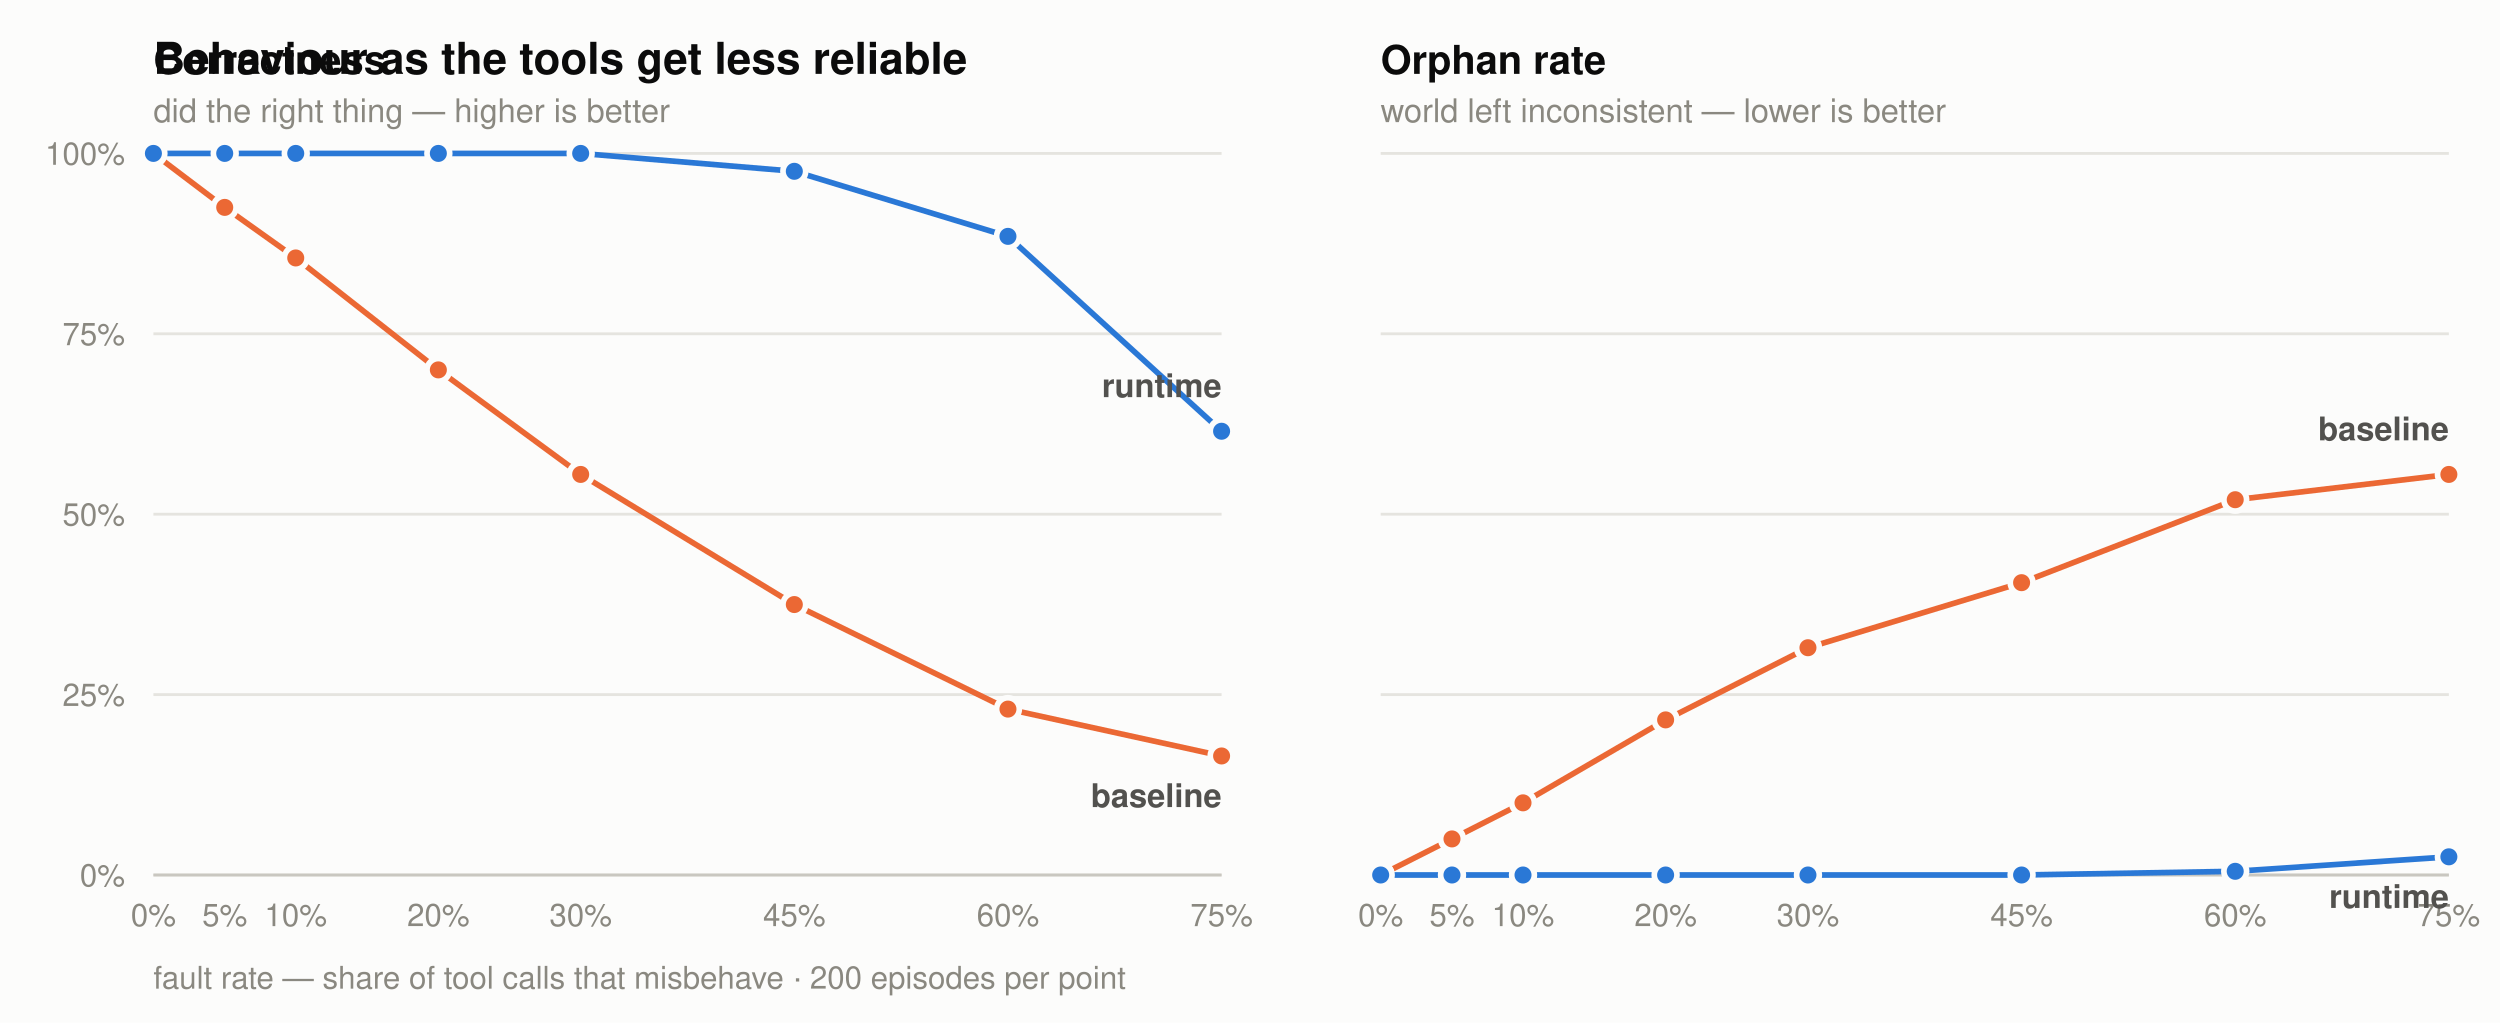
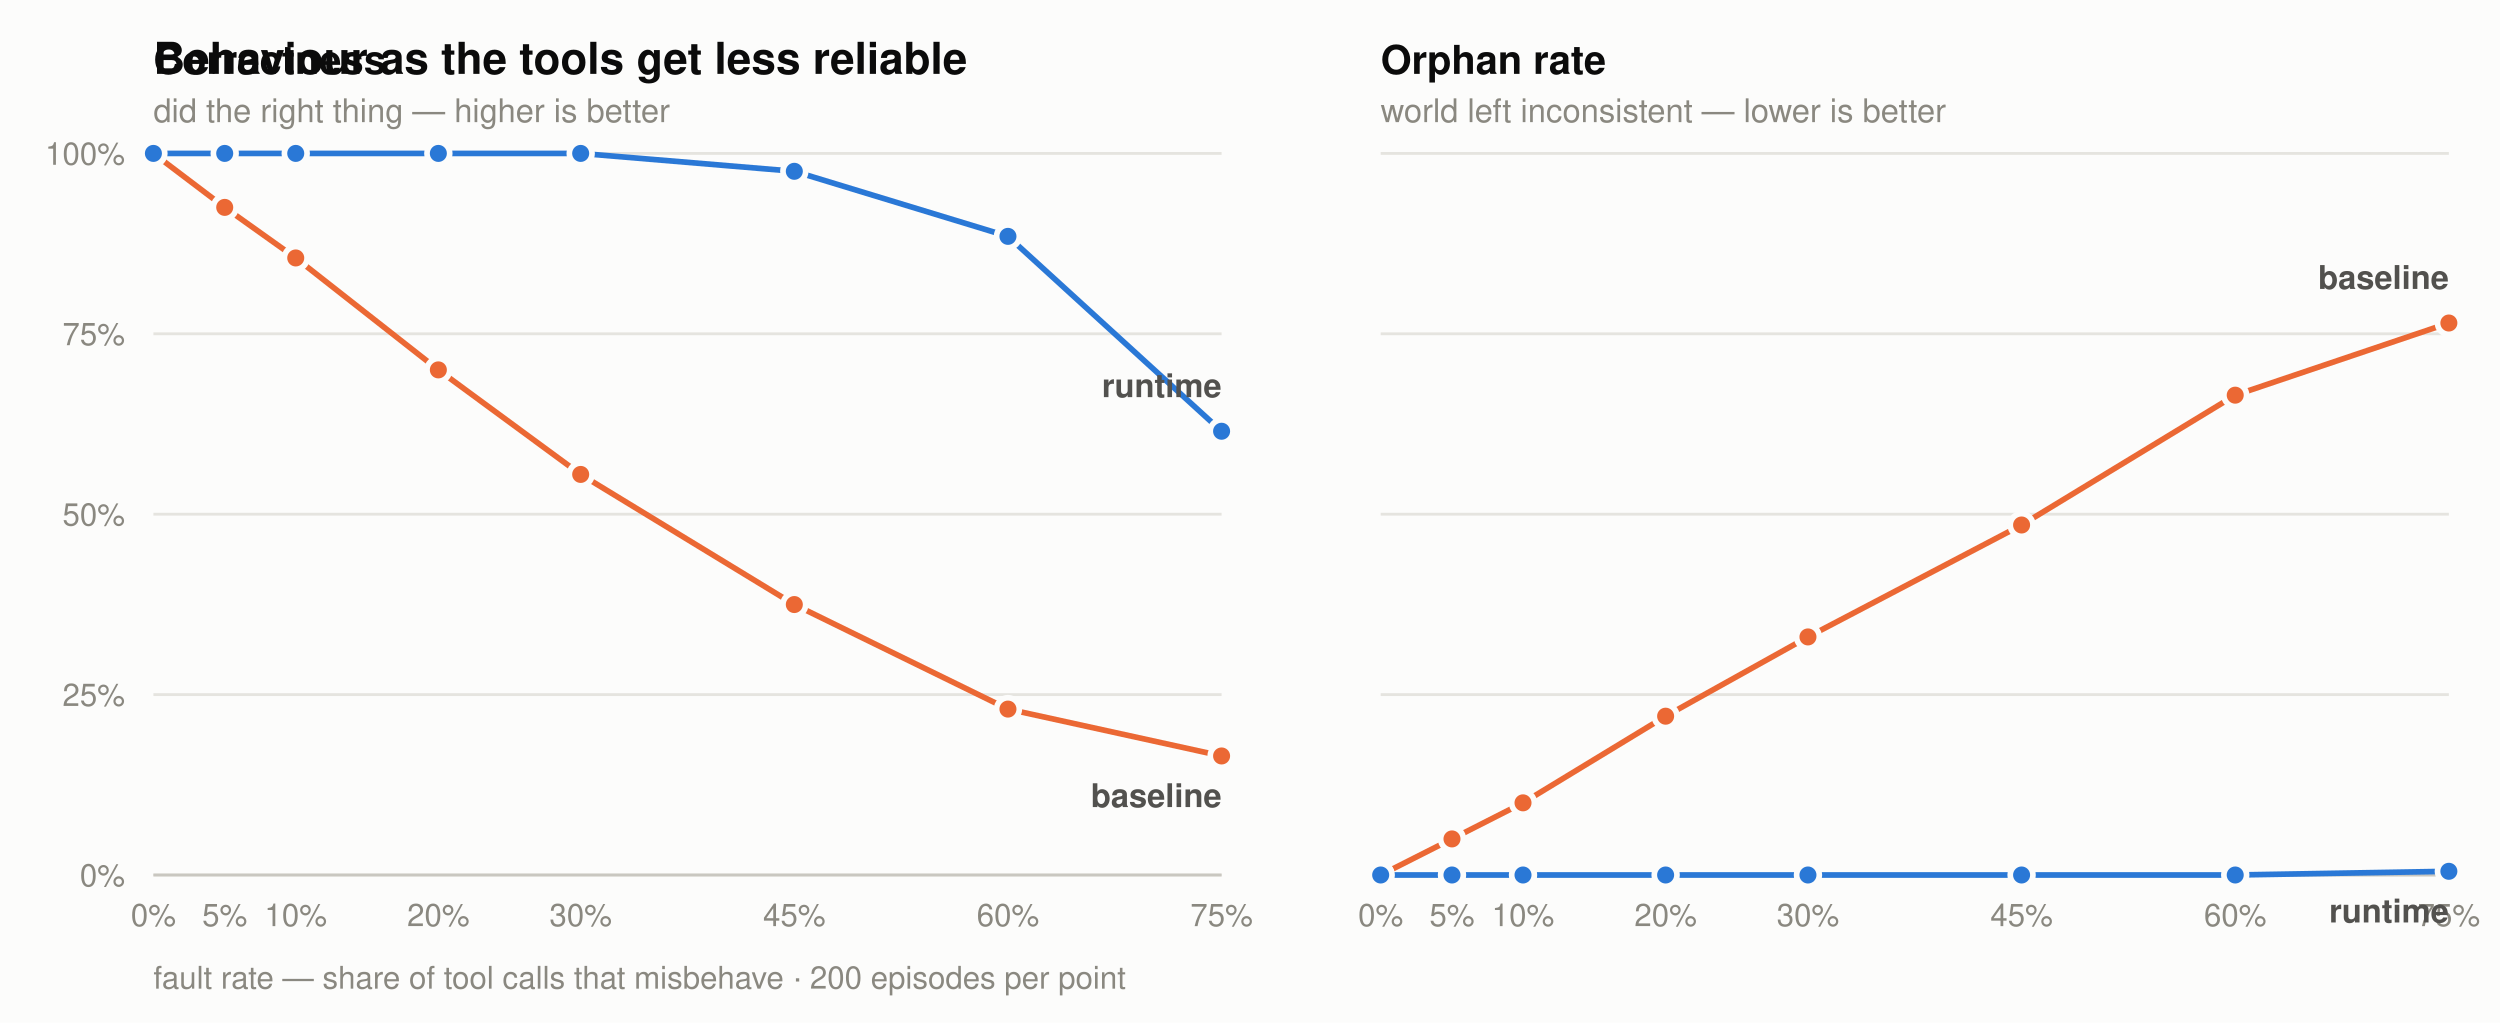
<svg xmlns="http://www.w3.org/2000/svg" width="880" height="360" viewBox="0 0 880 360" font-family="ui-sans-serif, -apple-system, Segoe UI, Helvetica, Arial, sans-serif" role="img" aria-label="Two line charts. Correctness falls from 100 percent to about 17 percent for the baseline as the fault rate rises, while the runtime stays at or near 100 percent until 45 percent faults. Orphan rate rises to over half of episodes for the baseline and stays near zero for the runtime.">
  <rect width="880" height="360" fill="#fcfcfb" />
  <text x="54" y="26" font-size="15.5" font-weight="700" fill="#0b0b0b">Behaviour as the tools get less reliable</text>
  <text x="54" y="26" font-size="14" font-weight="600" fill="#0b0b0b">Correctness</text>
  <text x="54" y="43" font-size="11.5" fill="#8a8880">did the right thing — higher is better</text>
  <line x1="54" y1="308.0" x2="430" y2="308.0" stroke="#e5e4df" stroke-width="1" />
  <text x="44" y="312.0" font-size="11" text-anchor="end" fill="#8a8880">0%</text>
  <line x1="54" y1="244.5" x2="430" y2="244.5" stroke="#e5e4df" stroke-width="1" />
  <text x="44" y="248.5" font-size="11" text-anchor="end" fill="#8a8880">25%</text>
  <line x1="54" y1="181.0" x2="430" y2="181.0" stroke="#e5e4df" stroke-width="1" />
  <text x="44" y="185.0" font-size="11" text-anchor="end" fill="#8a8880">50%</text>
  <line x1="54" y1="117.5" x2="430" y2="117.5" stroke="#e5e4df" stroke-width="1" />
  <text x="44" y="121.5" font-size="11" text-anchor="end" fill="#8a8880">75%</text>
  <line x1="54" y1="54.0" x2="430" y2="54.0" stroke="#e5e4df" stroke-width="1" />
  <text x="44" y="58.0" font-size="11" text-anchor="end" fill="#8a8880">100%</text>
  <line x1="54" y1="308" x2="430" y2="308" stroke="#c9c7c0" stroke-width="1" />
  <text x="54.0" y="326" font-size="11" text-anchor="middle" fill="#8a8880">0%</text>
  <text x="79.1" y="326" font-size="11" text-anchor="middle" fill="#8a8880">5%</text>
  <text x="104.1" y="326" font-size="11" text-anchor="middle" fill="#8a8880">10%</text>
  <text x="154.3" y="326" font-size="11" text-anchor="middle" fill="#8a8880">20%</text>
  <text x="204.4" y="326" font-size="11" text-anchor="middle" fill="#8a8880">30%</text>
  <text x="279.6" y="326" font-size="11" text-anchor="middle" fill="#8a8880">45%</text>
  <text x="354.8" y="326" font-size="11" text-anchor="middle" fill="#8a8880">60%</text>
  <text x="430.0" y="326" font-size="11" text-anchor="middle" fill="#8a8880">75%</text>
  <polyline points="54.0,54.0 79.1,73.0 104.1,90.8 154.3,130.2 204.4,167.0 279.6,212.8 354.8,249.6 430.0,266.1" fill="none" stroke="#eb6834" stroke-width="2" stroke-linejoin="round" stroke-linecap="round" />
  <circle cx="54.0" cy="54.0" r="4" fill="#eb6834" stroke="#fcfcfb" stroke-width="2" />
  <circle cx="79.1" cy="73.0" r="4" fill="#eb6834" stroke="#fcfcfb" stroke-width="2" />
  <circle cx="104.1" cy="90.8" r="4" fill="#eb6834" stroke="#fcfcfb" stroke-width="2" />
  <circle cx="154.3" cy="130.2" r="4" fill="#eb6834" stroke="#fcfcfb" stroke-width="2" />
  <circle cx="204.4" cy="167.0" r="4" fill="#eb6834" stroke="#fcfcfb" stroke-width="2" />
  <circle cx="279.6" cy="212.8" r="4" fill="#eb6834" stroke="#fcfcfb" stroke-width="2" />
  <circle cx="354.8" cy="249.6" r="4" fill="#eb6834" stroke="#fcfcfb" stroke-width="2" />
  <circle cx="430.0" cy="266.1" r="4" fill="#eb6834" stroke="#fcfcfb" stroke-width="2" />
  <text x="430.0" y="284.1" font-size="11.5" font-weight="600" text-anchor="end" fill="#52514e">baseline</text>
  <polyline points="54.0,54.0 79.1,54.0 104.1,54.0 154.3,54.0 204.4,54.0 279.6,60.3 354.8,83.2 430.0,151.8" fill="none" stroke="#2a78d6" stroke-width="2" stroke-linejoin="round" stroke-linecap="round" />
  <circle cx="54.0" cy="54.0" r="4" fill="#2a78d6" stroke="#fcfcfb" stroke-width="2" />
  <circle cx="79.1" cy="54.0" r="4" fill="#2a78d6" stroke="#fcfcfb" stroke-width="2" />
  <circle cx="104.1" cy="54.0" r="4" fill="#2a78d6" stroke="#fcfcfb" stroke-width="2" />
  <circle cx="154.3" cy="54.0" r="4" fill="#2a78d6" stroke="#fcfcfb" stroke-width="2" />
  <circle cx="204.4" cy="54.0" r="4" fill="#2a78d6" stroke="#fcfcfb" stroke-width="2" />
  <circle cx="279.6" cy="60.3" r="4" fill="#2a78d6" stroke="#fcfcfb" stroke-width="2" />
  <circle cx="354.8" cy="83.2" r="4" fill="#2a78d6" stroke="#fcfcfb" stroke-width="2" />
  <circle cx="430.0" cy="151.8" r="4" fill="#2a78d6" stroke="#fcfcfb" stroke-width="2" />
  <text x="430.0" y="139.8" font-size="11.5" font-weight="600" text-anchor="end" fill="#52514e">runtime</text>
  <text x="486" y="26" font-size="14" font-weight="600" fill="#0b0b0b">Orphan rate</text>
  <text x="486" y="43" font-size="11.5" fill="#8a8880">world left inconsistent — lower is better</text>
  <line x1="486" y1="308.0" x2="862" y2="308.0" stroke="#e5e4df" stroke-width="1" />
  <line x1="486" y1="244.5" x2="862" y2="244.5" stroke="#e5e4df" stroke-width="1" />
  <line x1="486" y1="181.0" x2="862" y2="181.0" stroke="#e5e4df" stroke-width="1" />
  <line x1="486" y1="117.5" x2="862" y2="117.5" stroke="#e5e4df" stroke-width="1" />
  <line x1="486" y1="54.0" x2="862" y2="54.0" stroke="#e5e4df" stroke-width="1" />
  <line x1="486" y1="308" x2="862" y2="308" stroke="#c9c7c0" stroke-width="1" />
  <text x="486.0" y="326" font-size="11" text-anchor="middle" fill="#8a8880">0%</text>
  <text x="511.1" y="326" font-size="11" text-anchor="middle" fill="#8a8880">5%</text>
  <text x="536.1" y="326" font-size="11" text-anchor="middle" fill="#8a8880">10%</text>
  <text x="586.3" y="326" font-size="11" text-anchor="middle" fill="#8a8880">20%</text>
  <text x="636.4" y="326" font-size="11" text-anchor="middle" fill="#8a8880">30%</text>
  <text x="711.6" y="326" font-size="11" text-anchor="middle" fill="#8a8880">45%</text>
  <text x="786.8" y="326" font-size="11" text-anchor="middle" fill="#8a8880">60%</text>
  <text x="862.0" y="326" font-size="11" text-anchor="middle" fill="#8a8880">75%</text>
-   <polyline points="486.0,308.0 511.1,295.3 536.1,282.6 586.3,253.4 636.4,228.0 711.6,205.1 786.8,175.9 862.0,167.0" fill="none" stroke="#eb6834" stroke-width="2" stroke-linejoin="round" stroke-linecap="round" />
+   <polyline points="486.0,308.0 511.1,295.3 536.1,282.6 586.3,252.1 636.4,224.2 711.6,184.8 786.8,139.1 862.0,113.7" fill="none" stroke="#eb6834" stroke-width="2" stroke-linejoin="round" stroke-linecap="round" />
  <circle cx="486.0" cy="308.0" r="4" fill="#eb6834" stroke="#fcfcfb" stroke-width="2" />
  <circle cx="511.1" cy="295.3" r="4" fill="#eb6834" stroke="#fcfcfb" stroke-width="2" />
  <circle cx="536.1" cy="282.6" r="4" fill="#eb6834" stroke="#fcfcfb" stroke-width="2" />
-   <circle cx="586.3" cy="253.4" r="4" fill="#eb6834" stroke="#fcfcfb" stroke-width="2" />
-   <circle cx="636.4" cy="228.0" r="4" fill="#eb6834" stroke="#fcfcfb" stroke-width="2" />
-   <circle cx="711.6" cy="205.1" r="4" fill="#eb6834" stroke="#fcfcfb" stroke-width="2" />
-   <circle cx="786.8" cy="175.9" r="4" fill="#eb6834" stroke="#fcfcfb" stroke-width="2" />
-   <circle cx="862.0" cy="167.0" r="4" fill="#eb6834" stroke="#fcfcfb" stroke-width="2" />
-   <text x="862.0" y="155.0" font-size="11.5" font-weight="600" text-anchor="end" fill="#52514e">baseline</text>
-   <polyline points="486.0,308.0 511.1,308.0 536.1,308.0 586.3,308.0 636.4,308.0 711.6,308.0 786.8,306.7 862.0,301.6" fill="none" stroke="#2a78d6" stroke-width="2" stroke-linejoin="round" stroke-linecap="round" />
+   <circle cx="586.3" cy="252.1" r="4" fill="#eb6834" stroke="#fcfcfb" stroke-width="2" />
+   <circle cx="636.4" cy="224.2" r="4" fill="#eb6834" stroke="#fcfcfb" stroke-width="2" />
+   <circle cx="711.6" cy="184.8" r="4" fill="#eb6834" stroke="#fcfcfb" stroke-width="2" />
+   <circle cx="786.8" cy="139.1" r="4" fill="#eb6834" stroke="#fcfcfb" stroke-width="2" />
+   <circle cx="862.0" cy="113.7" r="4" fill="#eb6834" stroke="#fcfcfb" stroke-width="2" />
+   <text x="862.0" y="101.7" font-size="11.5" font-weight="600" text-anchor="end" fill="#52514e">baseline</text>
+   <polyline points="486.0,308.0 511.1,308.0 536.1,308.0 586.3,308.0 636.4,308.0 711.6,308.0 786.8,308.0 862.0,306.7" fill="none" stroke="#2a78d6" stroke-width="2" stroke-linejoin="round" stroke-linecap="round" />
  <circle cx="486.0" cy="308.0" r="4" fill="#2a78d6" stroke="#fcfcfb" stroke-width="2" />
  <circle cx="511.1" cy="308.0" r="4" fill="#2a78d6" stroke="#fcfcfb" stroke-width="2" />
  <circle cx="536.1" cy="308.0" r="4" fill="#2a78d6" stroke="#fcfcfb" stroke-width="2" />
  <circle cx="586.3" cy="308.0" r="4" fill="#2a78d6" stroke="#fcfcfb" stroke-width="2" />
  <circle cx="636.4" cy="308.0" r="4" fill="#2a78d6" stroke="#fcfcfb" stroke-width="2" />
  <circle cx="711.6" cy="308.0" r="4" fill="#2a78d6" stroke="#fcfcfb" stroke-width="2" />
-   <circle cx="786.8" cy="306.7" r="4" fill="#2a78d6" stroke="#fcfcfb" stroke-width="2" />
-   <circle cx="862.0" cy="301.6" r="4" fill="#2a78d6" stroke="#fcfcfb" stroke-width="2" />
-   <text x="862.0" y="319.6" font-size="11.5" font-weight="600" text-anchor="end" fill="#52514e">runtime</text>
+   <circle cx="786.8" cy="308.0" r="4" fill="#2a78d6" stroke="#fcfcfb" stroke-width="2" />
+   <circle cx="862.0" cy="306.7" r="4" fill="#2a78d6" stroke="#fcfcfb" stroke-width="2" />
+   <text x="862.0" y="324.7" font-size="11.5" font-weight="600" text-anchor="end" fill="#52514e">runtime</text>
  <text x="54" y="348" font-size="11" fill="#8a8880">fault rate — share of tool calls that misbehave · 200 episodes per point</text>
</svg>
